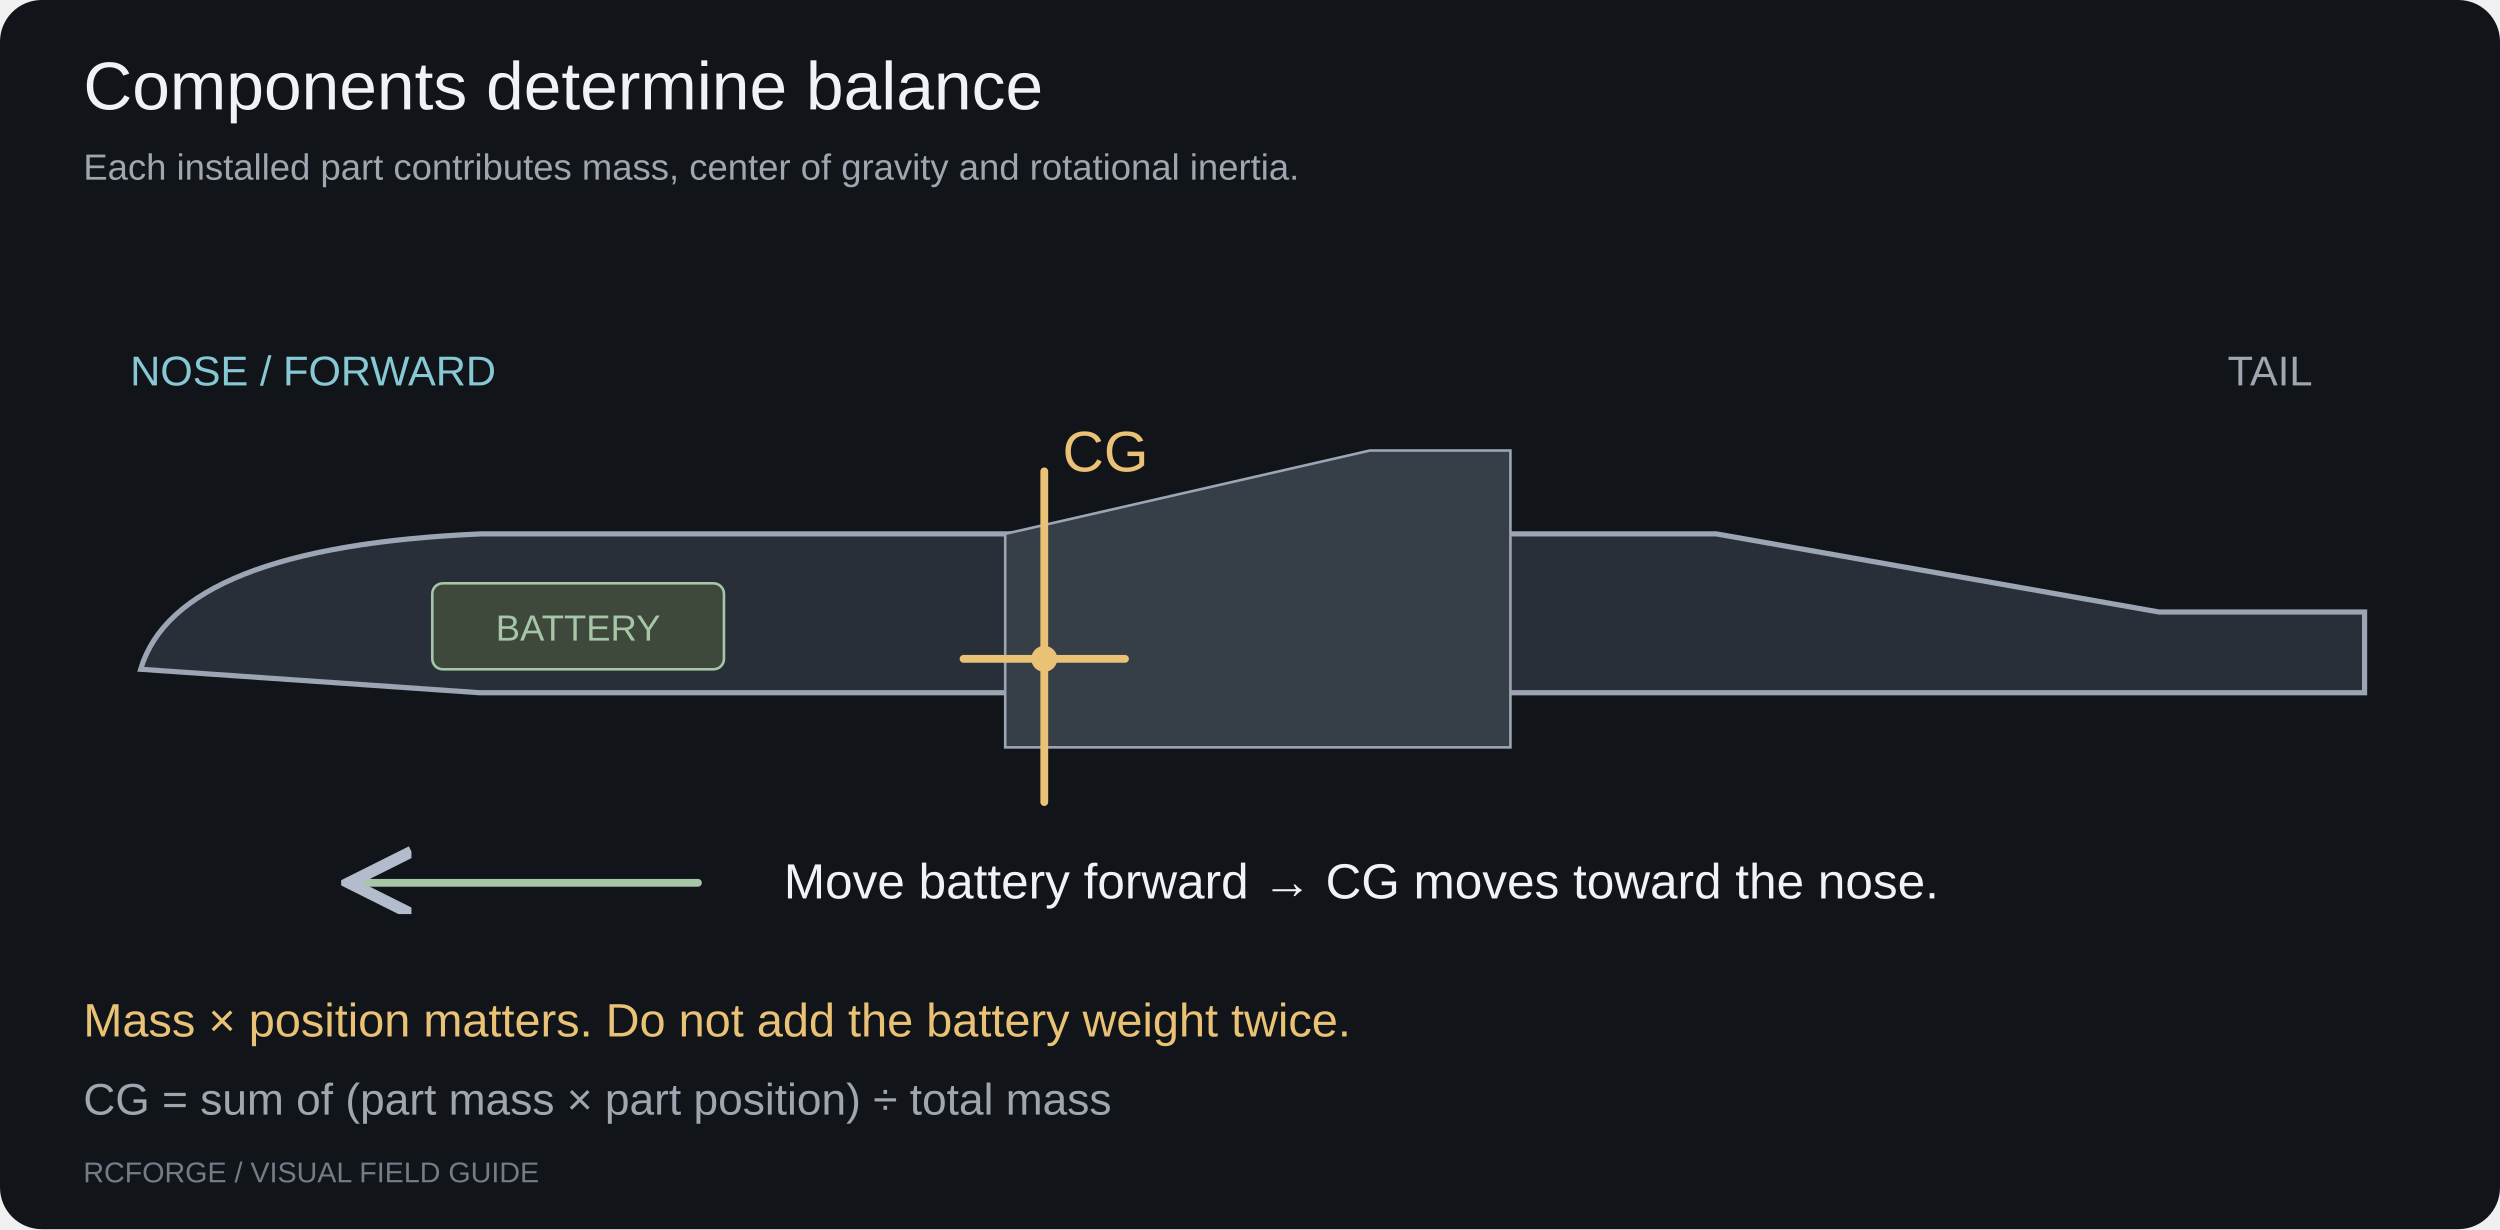
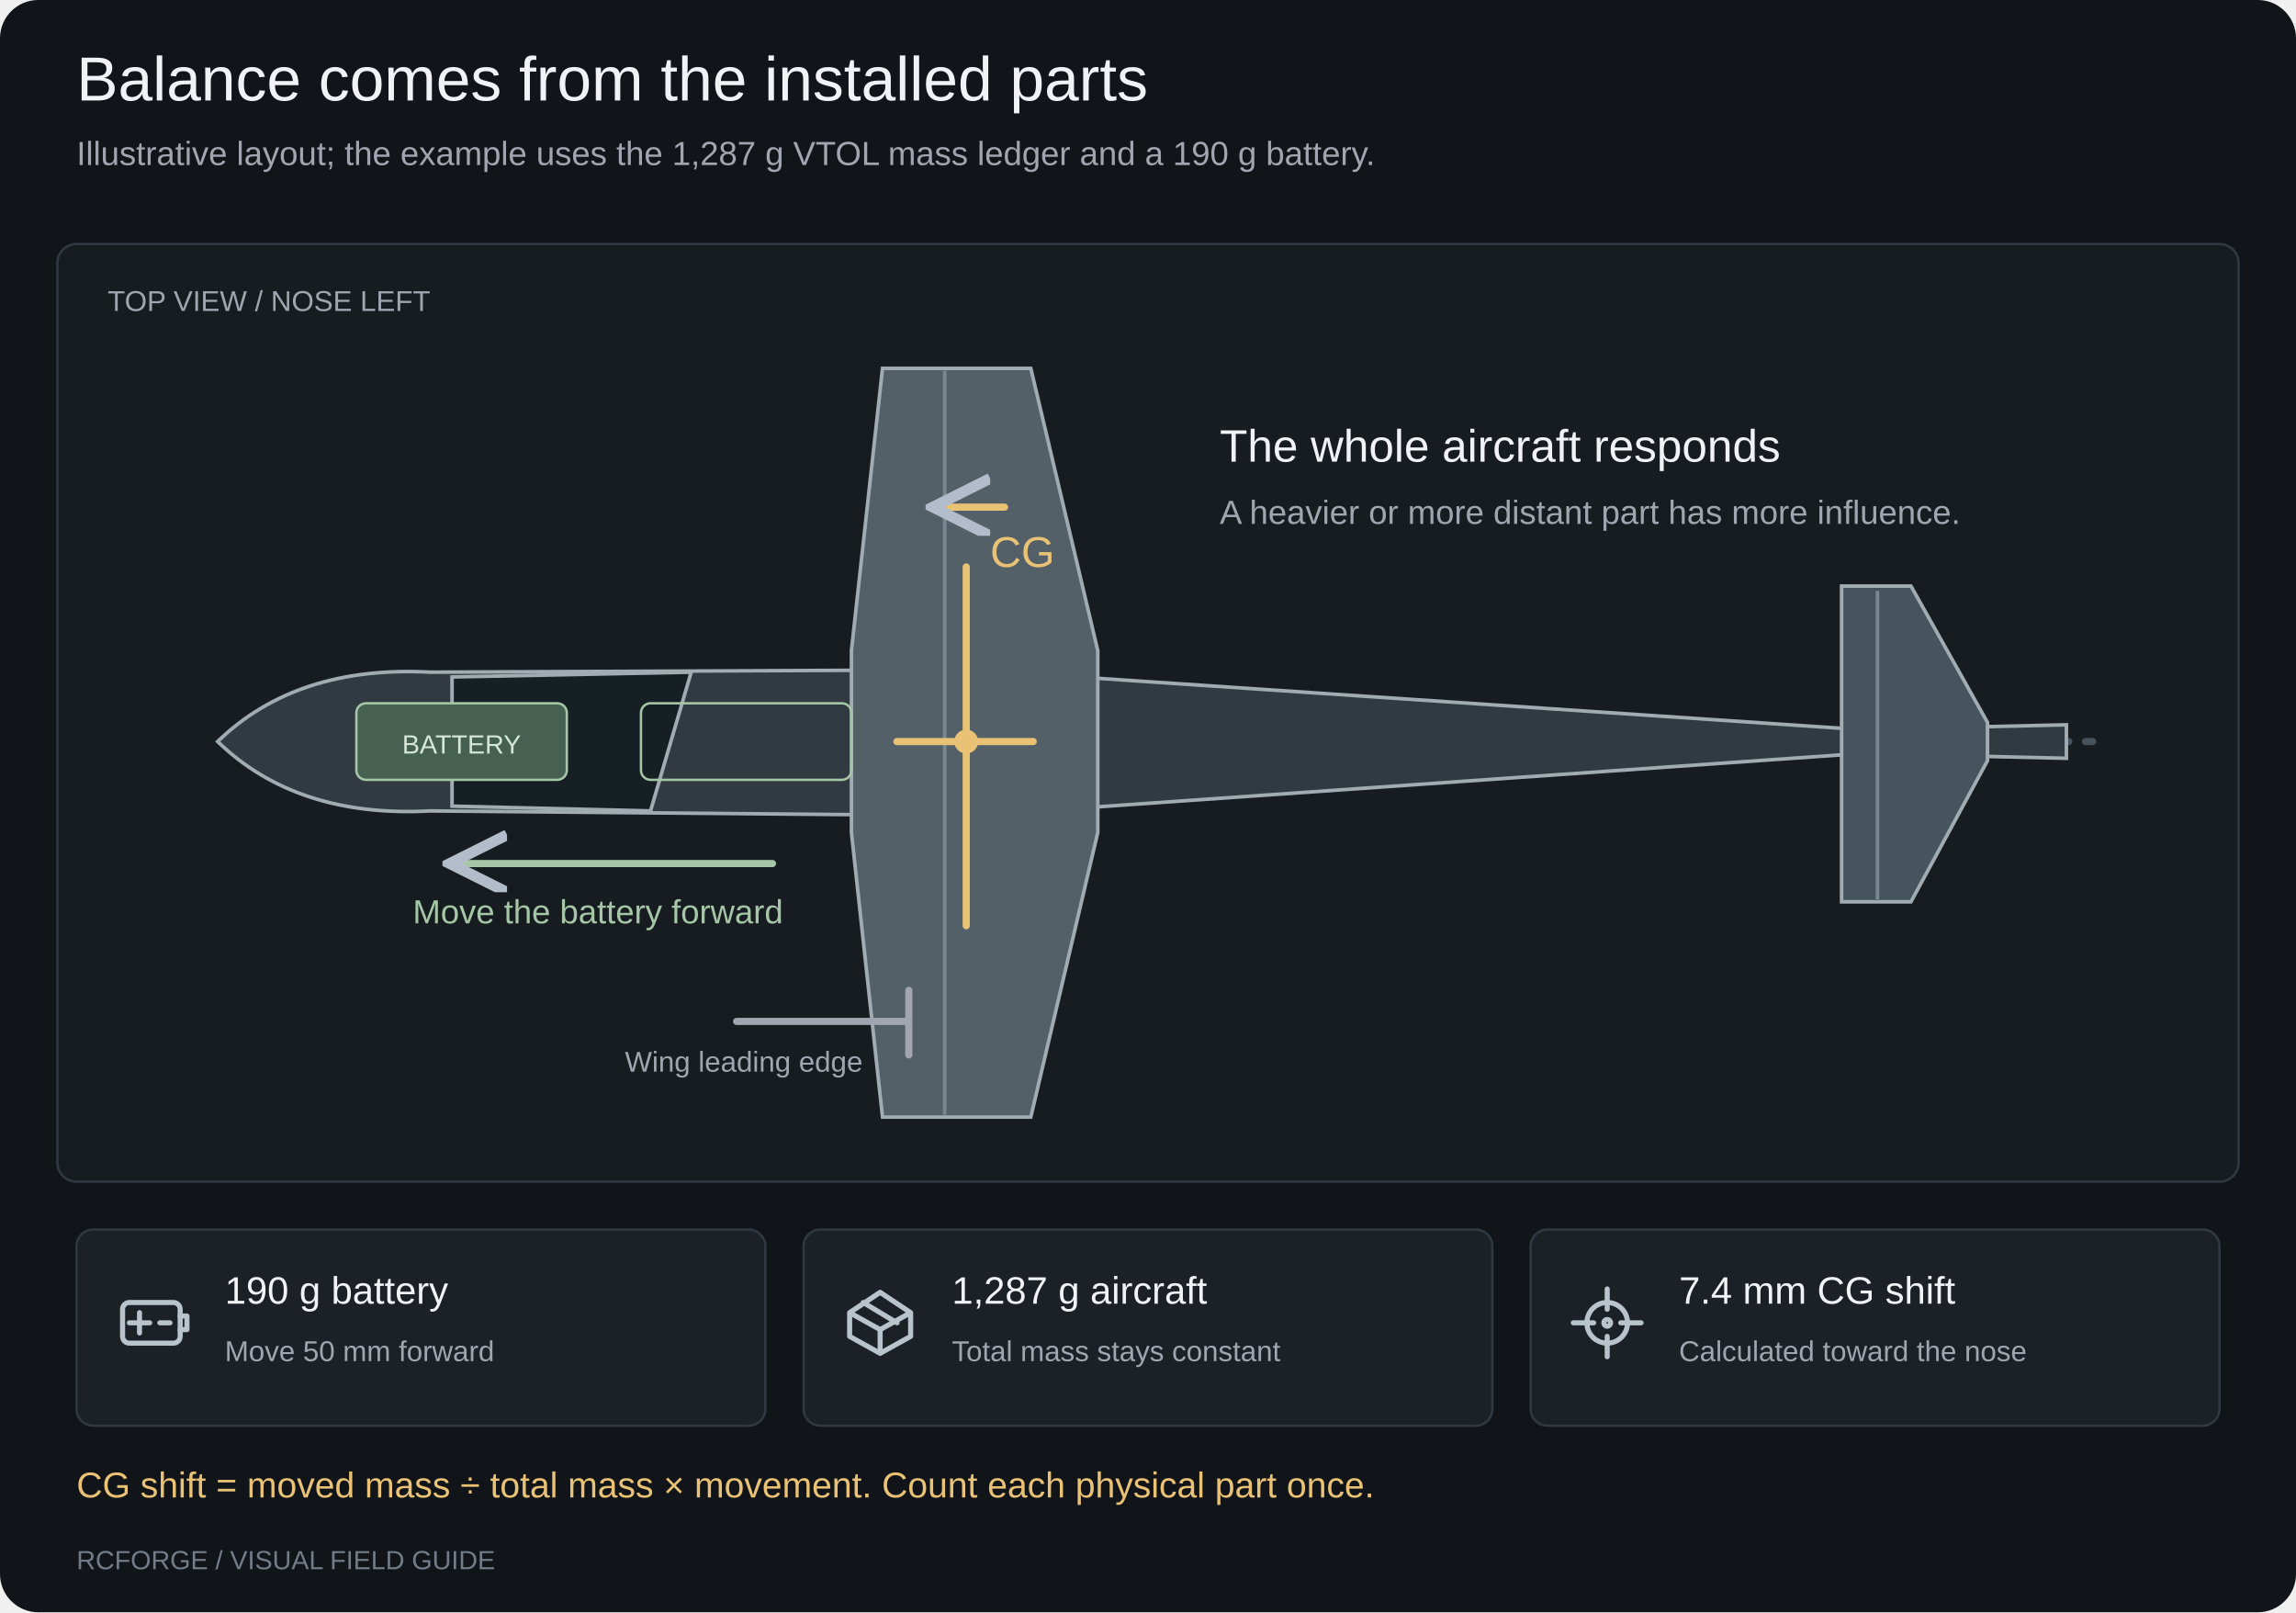
- <svg xmlns="http://www.w3.org/2000/svg" width="960" height="472" viewBox="0 0 960 472" role="img" aria-labelledby="title desc">
+ <svg xmlns="http://www.w3.org/2000/svg" width="960" height="674" viewBox="0 0 960 674" role="img" aria-labelledby="title desc">
  <defs>
    <marker id="arrow" markerWidth="9" markerHeight="9" refX="7" refY="4" orient="auto-start-reverse">
      <path d="M0 0 8 4 0 8" fill="none" stroke="#b2bccb" stroke-width="1.5" />
    </marker>
  </defs>
  <style>text{font-family:Arial,Helvetica,sans-serif}.controller-shell{fill:#30343b;stroke:#9ba0ab;stroke-width:1.2}.controller-well{fill:#11141a;stroke:#555d69;stroke-width:1.2}.controller-thumb{fill:#404754;stroke:#949caa}.thumb-inset{fill:#252b34;stroke:#697181}.controller-grip{fill:#222832;stroke:#48505e}.controller-outline{fill:none;stroke:#adb4bf;stroke-width:3;stroke-linecap:round}.controller-detail,.thumb-center{fill:none;stroke:#929aa8;stroke-width:1}.gimbal-guide{stroke:#69717d;stroke-width:.6}.controller-screen{fill:#141921;stroke:#858c99}.screen-lines{stroke:#82928c;stroke-width:1.5}.device-led{fill:#b5d1a3}.controller-glyph{font-size:9px;fill:#f4f4f6;text-anchor:middle}.controller-channel-label{font-size:7px;fill:#b5bac4;text-anchor:middle}.controller-caption{display:none}.keyboard-body{fill:#101319;stroke:#414956}.keyboard-key rect{fill:#1b2028;stroke:#3b4350}.keyboard-key text{text-anchor:middle}.key-letter{font-size:12px;fill:#7e8795}.key-function{font-size:7.5px;fill:#e4e9f0}.mapped .key-letter{fill:#fff}.mapped.flight rect{fill:#273e49;stroke:#7fa7b9}.mapped.power rect{fill:#4b3e29;stroke:#d1b479}.mapped.session rect{fill:#354336;stroke:#8ab193}.mapped.view rect{fill:#3f364c;stroke:#ac97c6}</style>
-   <rect width="960" height="472" rx="16" fill="#111419" />
-   <text x="32" y="42" font-size="26" fill="#f1f2f5" text-anchor="start">Components determine balance</text>
-   <text x="32" y="69" font-size="14" fill="#a1a5b0" text-anchor="start">Each installed part contributes mass, center of gravity and rotational inertia.</text>
-   <text x="50" y="148" font-size="16" fill="#87c8d5" text-anchor="start">NOSE / FORWARD</text>
-   <text x="888" y="148" font-size="16" fill="#a1a5b0" text-anchor="end">TAIL</text>
-   <path d="M54 257Q68 210 185 205H659L829 235H908V266H184Z" fill="#292f38" stroke="#9ca5b4" stroke-width="2" />
-   <path d="M386 205 526 173H580V287H386Z" fill="#363e48" stroke="#9ca5b4" />
-   <rect x="166" y="224" width="112" height="33" rx="4" fill="#3e483b" stroke="#a5c6a7" />
-   <text x="222" y="246" font-size="14" fill="#a5c6a7" text-anchor="middle">BATTERY</text>
-   <circle cx="401" cy="253" r="5" fill="#eac275" />
-   <path d="M401 181v127M370 253h62" fill="none" stroke="#eac275" stroke-width="3" stroke-linecap="round" stroke-linejoin="round" />
-   <text x="408" y="181" font-size="22" fill="#eac275" text-anchor="start">CG</text>
-   <path d="M268 339H137" fill="none" stroke="#a5c6a7" stroke-width="3" stroke-linecap="round" stroke-linejoin="round" marker-end="url(#arrow)" />
-   <text x="301" y="345" font-size="19" fill="#f1f2f5" text-anchor="start">Move battery forward → CG moves toward the nose.</text>
-   <text x="32" y="398" font-size="18" fill="#eac275" text-anchor="start">Mass × position matters. Do not add the battery weight twice.</text>
-   <text x="32" y="428" font-size="17" fill="#a1a5b0" text-anchor="start">CG = sum of (part mass × part position) ÷ total mass</text>
-   <text x="32" y="454" font-size="11" fill="#737c89" text-anchor="start">RCFORGE  /  VISUAL FIELD GUIDE</text>
+   <rect width="960" height="674" rx="16" fill="#111419" />
+   <text x="32" y="42" font-size="26" fill="#f1f2f5" text-anchor="start">Balance comes from the installed parts</text>
+   <text x="32" y="69" font-size="14" fill="#a1a5b0" text-anchor="start">Illustrative layout; the example uses the 1,287 g VTOL mass ledger and a 190 g battery.</text>
+   <rect x="24" y="102" width="912" height="392" rx="8" fill="#171c21" stroke="#303942" />
+   <text x="45" y="130" font-size="12" fill="#a1a5b0" text-anchor="start">TOP VIEW / NOSE LEFT</text>
+   <path d="M92 310H875" fill="none" stroke="#47525b" stroke-width="3" stroke-linecap="round" stroke-linejoin="round" stroke-dasharray="8 7" />
+   <g stroke="#a0abb2" stroke-width="1.5">
+     <path d="M91 310Q124 278 180 281L406 280 778 305 864 303v14l-86-2-372 26-226-2Q124 342 91 310Z" fill="#303a40" />
+     <path d="M369 154h62l28 118v76l-28 119h-62l-13-119v-76Z" fill="#536068" />
+     <path d="M770 245h29l32 57v16l-32 59h-29v-59Z" fill="#46545d" />
+     <path d="M395 155v311M785 247v129" stroke="#788790" />
+     <path d="m189 283 100-2-17 58-83-2Z" fill="#151f24" />
+   </g>
+   <rect x="149" y="294" width="88" height="32" rx="4" fill="#466152" stroke="#a5c6a7" />
+   <text x="193" y="315" font-size="11" fill="#d6e7d8" text-anchor="middle">BATTERY</text>
+   <rect x="268" y="294" width="88" height="32" rx="4" fill="none" stroke="#a5c6a7" />
+   <path d="M323 361H191" fill="none" stroke="#a5c6a7" stroke-width="3" stroke-linecap="round" stroke-linejoin="round" marker-end="url(#arrow)" />
+   <text x="250" y="386" font-size="14" fill="#a5c6a7" text-anchor="middle">Move the battery forward</text>
+   <path d="M404 237v150M375 310h57" fill="none" stroke="#eac275" stroke-width="3" stroke-linecap="round" stroke-linejoin="round" />
+   <circle cx="404" cy="310" r="5" fill="#eac275" />
+   <text x="414" y="237" font-size="18" fill="#eac275" text-anchor="start">CG</text>
+   <path d="M420 212h-27" fill="none" stroke="#eac275" stroke-width="3" stroke-linecap="round" stroke-linejoin="round" marker-end="url(#arrow)" />
+   <text x="510" y="193" font-size="19" fill="#f1f2f5" text-anchor="start">The whole aircraft responds</text>
+   <text x="510" y="219" font-size="14" fill="#a1a5b0" text-anchor="start">A heavier or more distant part has more influence.</text>
+   <path d="M380 414v27m-2-14h-70" fill="none" stroke="#a1a5b0" stroke-width="3" stroke-linecap="round" stroke-linejoin="round" />
+   <text x="311" y="448" font-size="12" fill="#a1a5b0" text-anchor="middle">Wing leading edge</text>
+   <rect x="32" y="514" width="288" height="82" rx="7" fill="#1b2126" stroke="#303941" />
+   <svg x="47" y="536" width="34" height="34" viewBox="0 0 24 24" color="#b8c3cb" fill="none" stroke="currentColor" stroke-width="1.5" stroke-linecap="round" stroke-linejoin="round">
+     <rect x="3" y="6" width="17" height="12" rx="2" />
+     <path d="M20 10h2v4h-2M8 9v6M5 12h6M14 12h3" />
+   </svg>
+   <text x="94" y="545" font-size="16" fill="#f1f2f5" text-anchor="start">190 g battery</text>
+   <text x="94" y="569" font-size="12" fill="#a1a5b0" text-anchor="start">Move 50 mm forward</text>
+   <rect x="336" y="514" width="288" height="82" rx="7" fill="#1b2126" stroke="#303941" />
+   <svg x="351" y="536" width="34" height="34" viewBox="0 0 24 24" color="#b8c3cb" fill="none" stroke="currentColor" stroke-width="1.5" stroke-linecap="round" stroke-linejoin="round">
+     <path d="m3 9 9-6 9 6v7l-9 5-9-5Zm0 0 9 5 9-5M12 14v7M7 6l10 6" />
+   </svg>
+   <text x="398" y="545" font-size="16" fill="#f1f2f5" text-anchor="start">1,287 g aircraft</text>
+   <text x="398" y="569" font-size="12" fill="#a1a5b0" text-anchor="start">Total mass stays constant</text>
+   <rect x="640" y="514" width="288" height="82" rx="7" fill="#1b2126" stroke="#303941" />
+   <svg x="655" y="536" width="34" height="34" viewBox="0 0 24 24" color="#b8c3cb" fill="none" stroke="currentColor" stroke-width="1.5" stroke-linecap="round" stroke-linejoin="round">
+     <circle cx="12" cy="12" r="6" />
+     <circle cx="12" cy="12" r="1" />
+     <path d="M12 2v6M12 16v6M2 12h6M16 12h6" />
+   </svg>
+   <text x="702" y="545" font-size="16" fill="#f1f2f5" text-anchor="start">7.4 mm CG shift</text>
+   <text x="702" y="569" font-size="12" fill="#a1a5b0" text-anchor="start">Calculated toward the nose</text>
+   <text x="32" y="626" font-size="15" fill="#eac275" text-anchor="start">CG shift = moved mass ÷ total mass × movement. Count each physical part once.</text>
+   <text x="32" y="656" font-size="11" fill="#737c89" text-anchor="start">RCFORGE  /  VISUAL FIELD GUIDE</text>
</svg>
